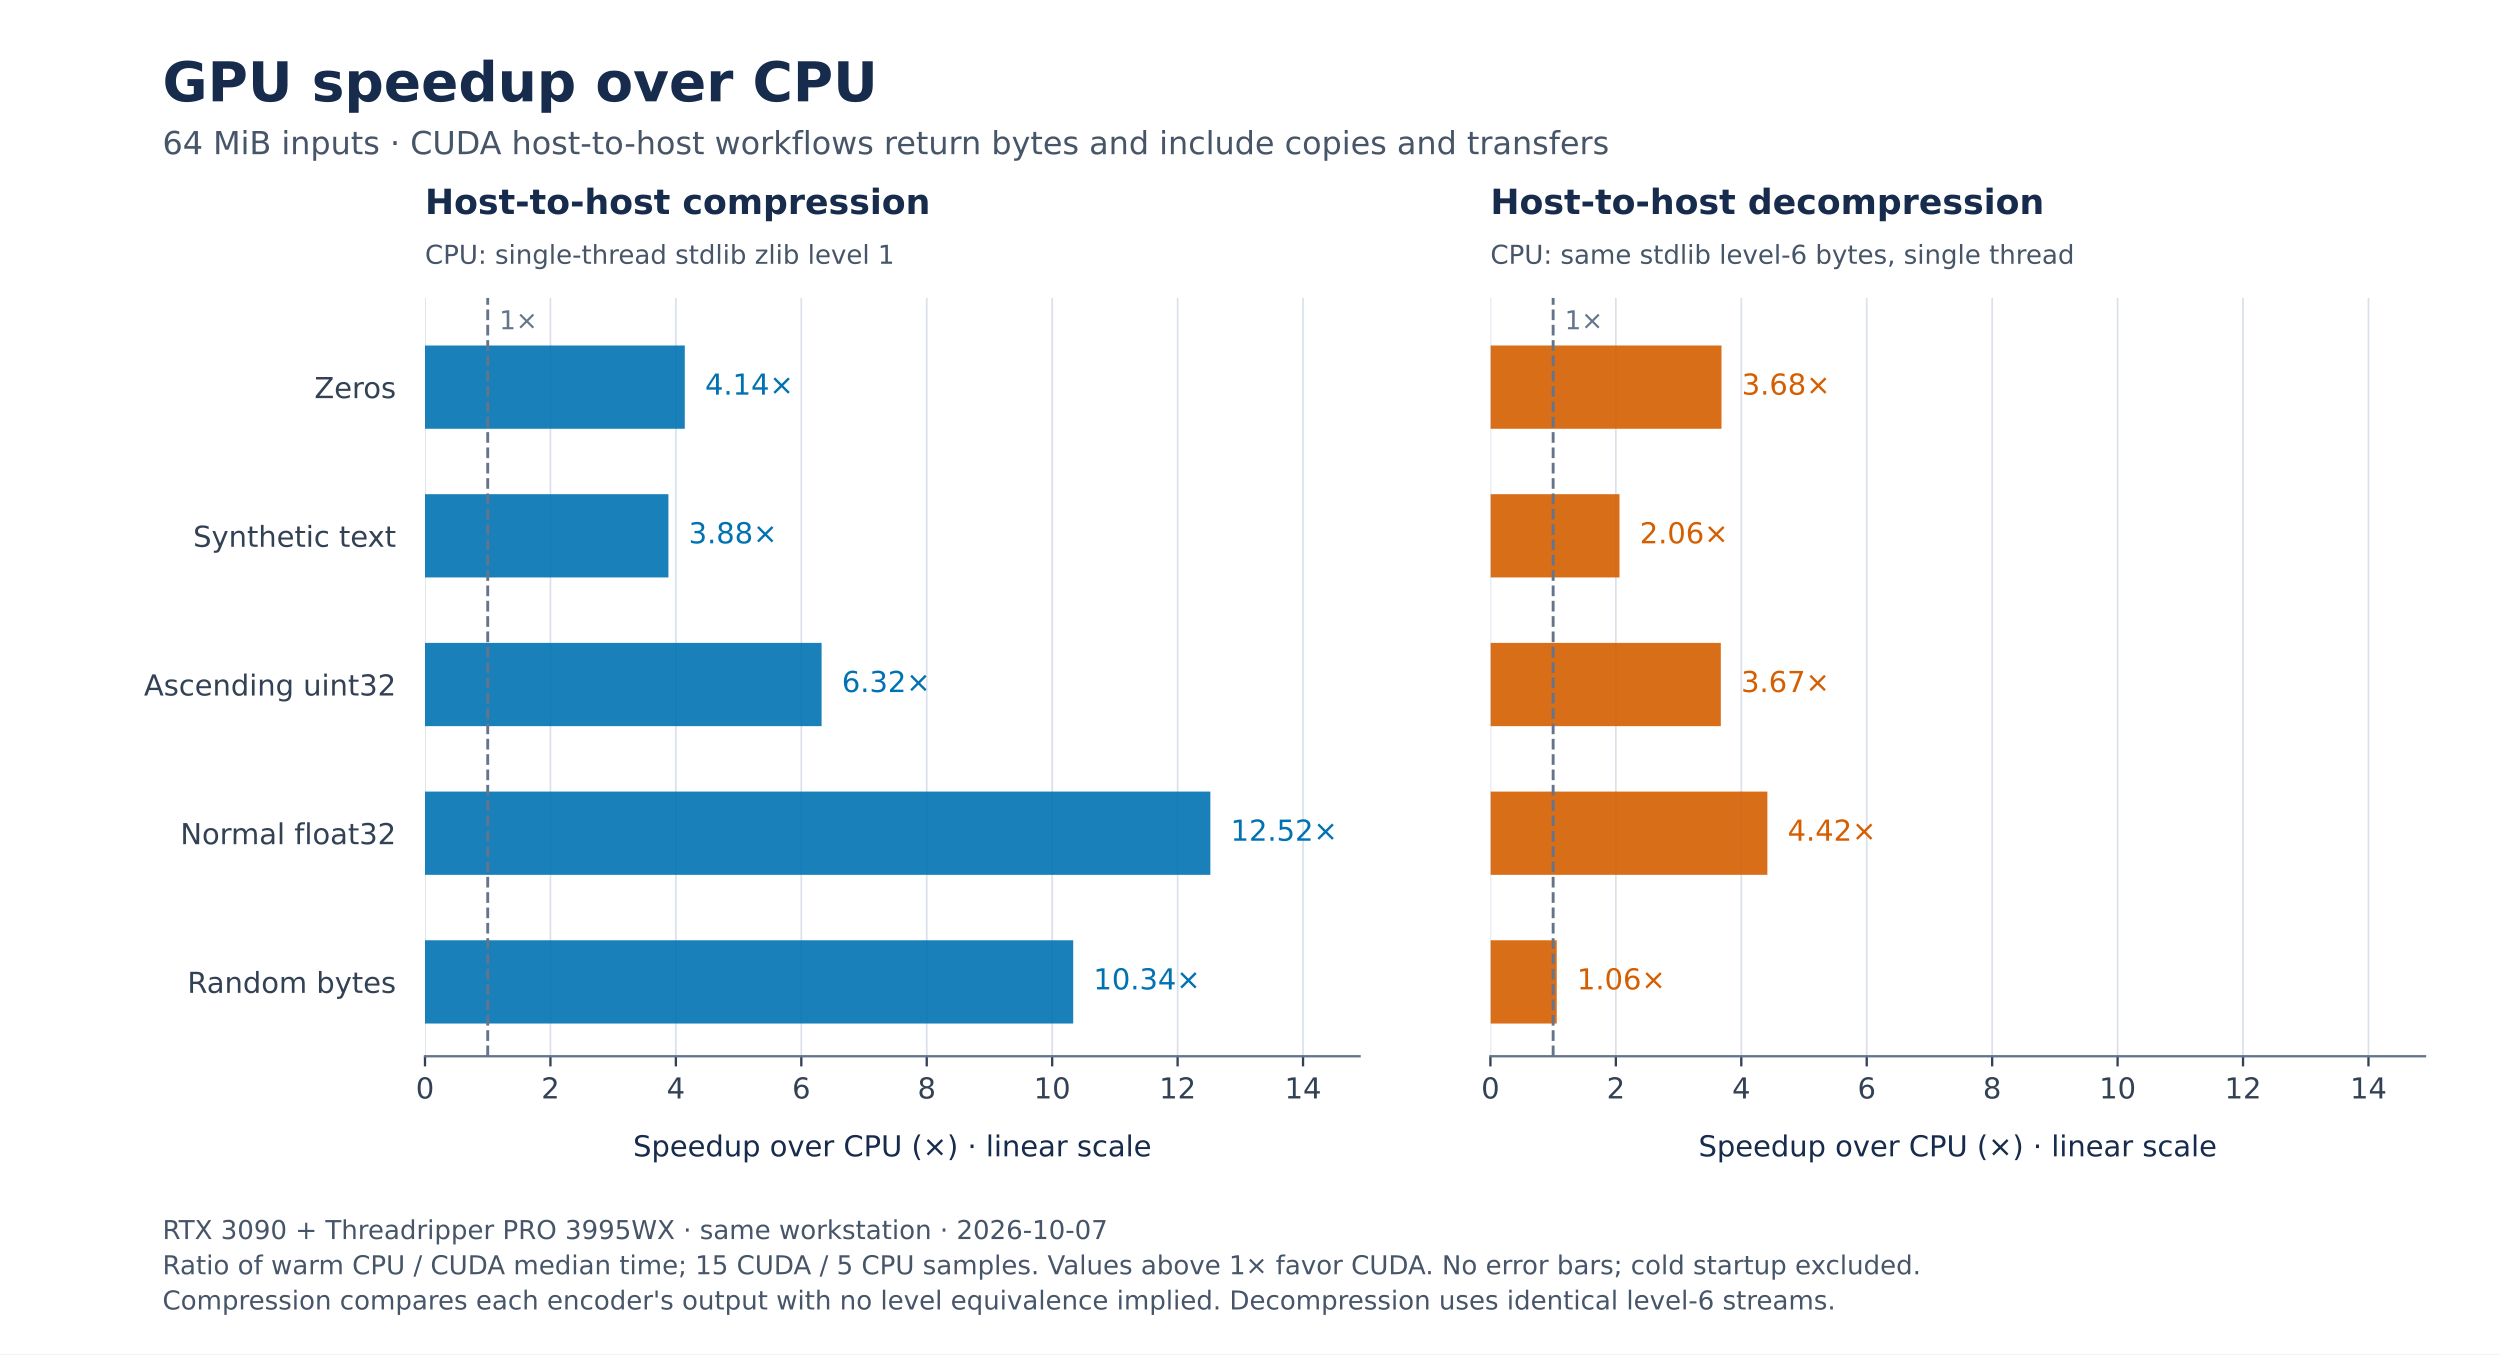
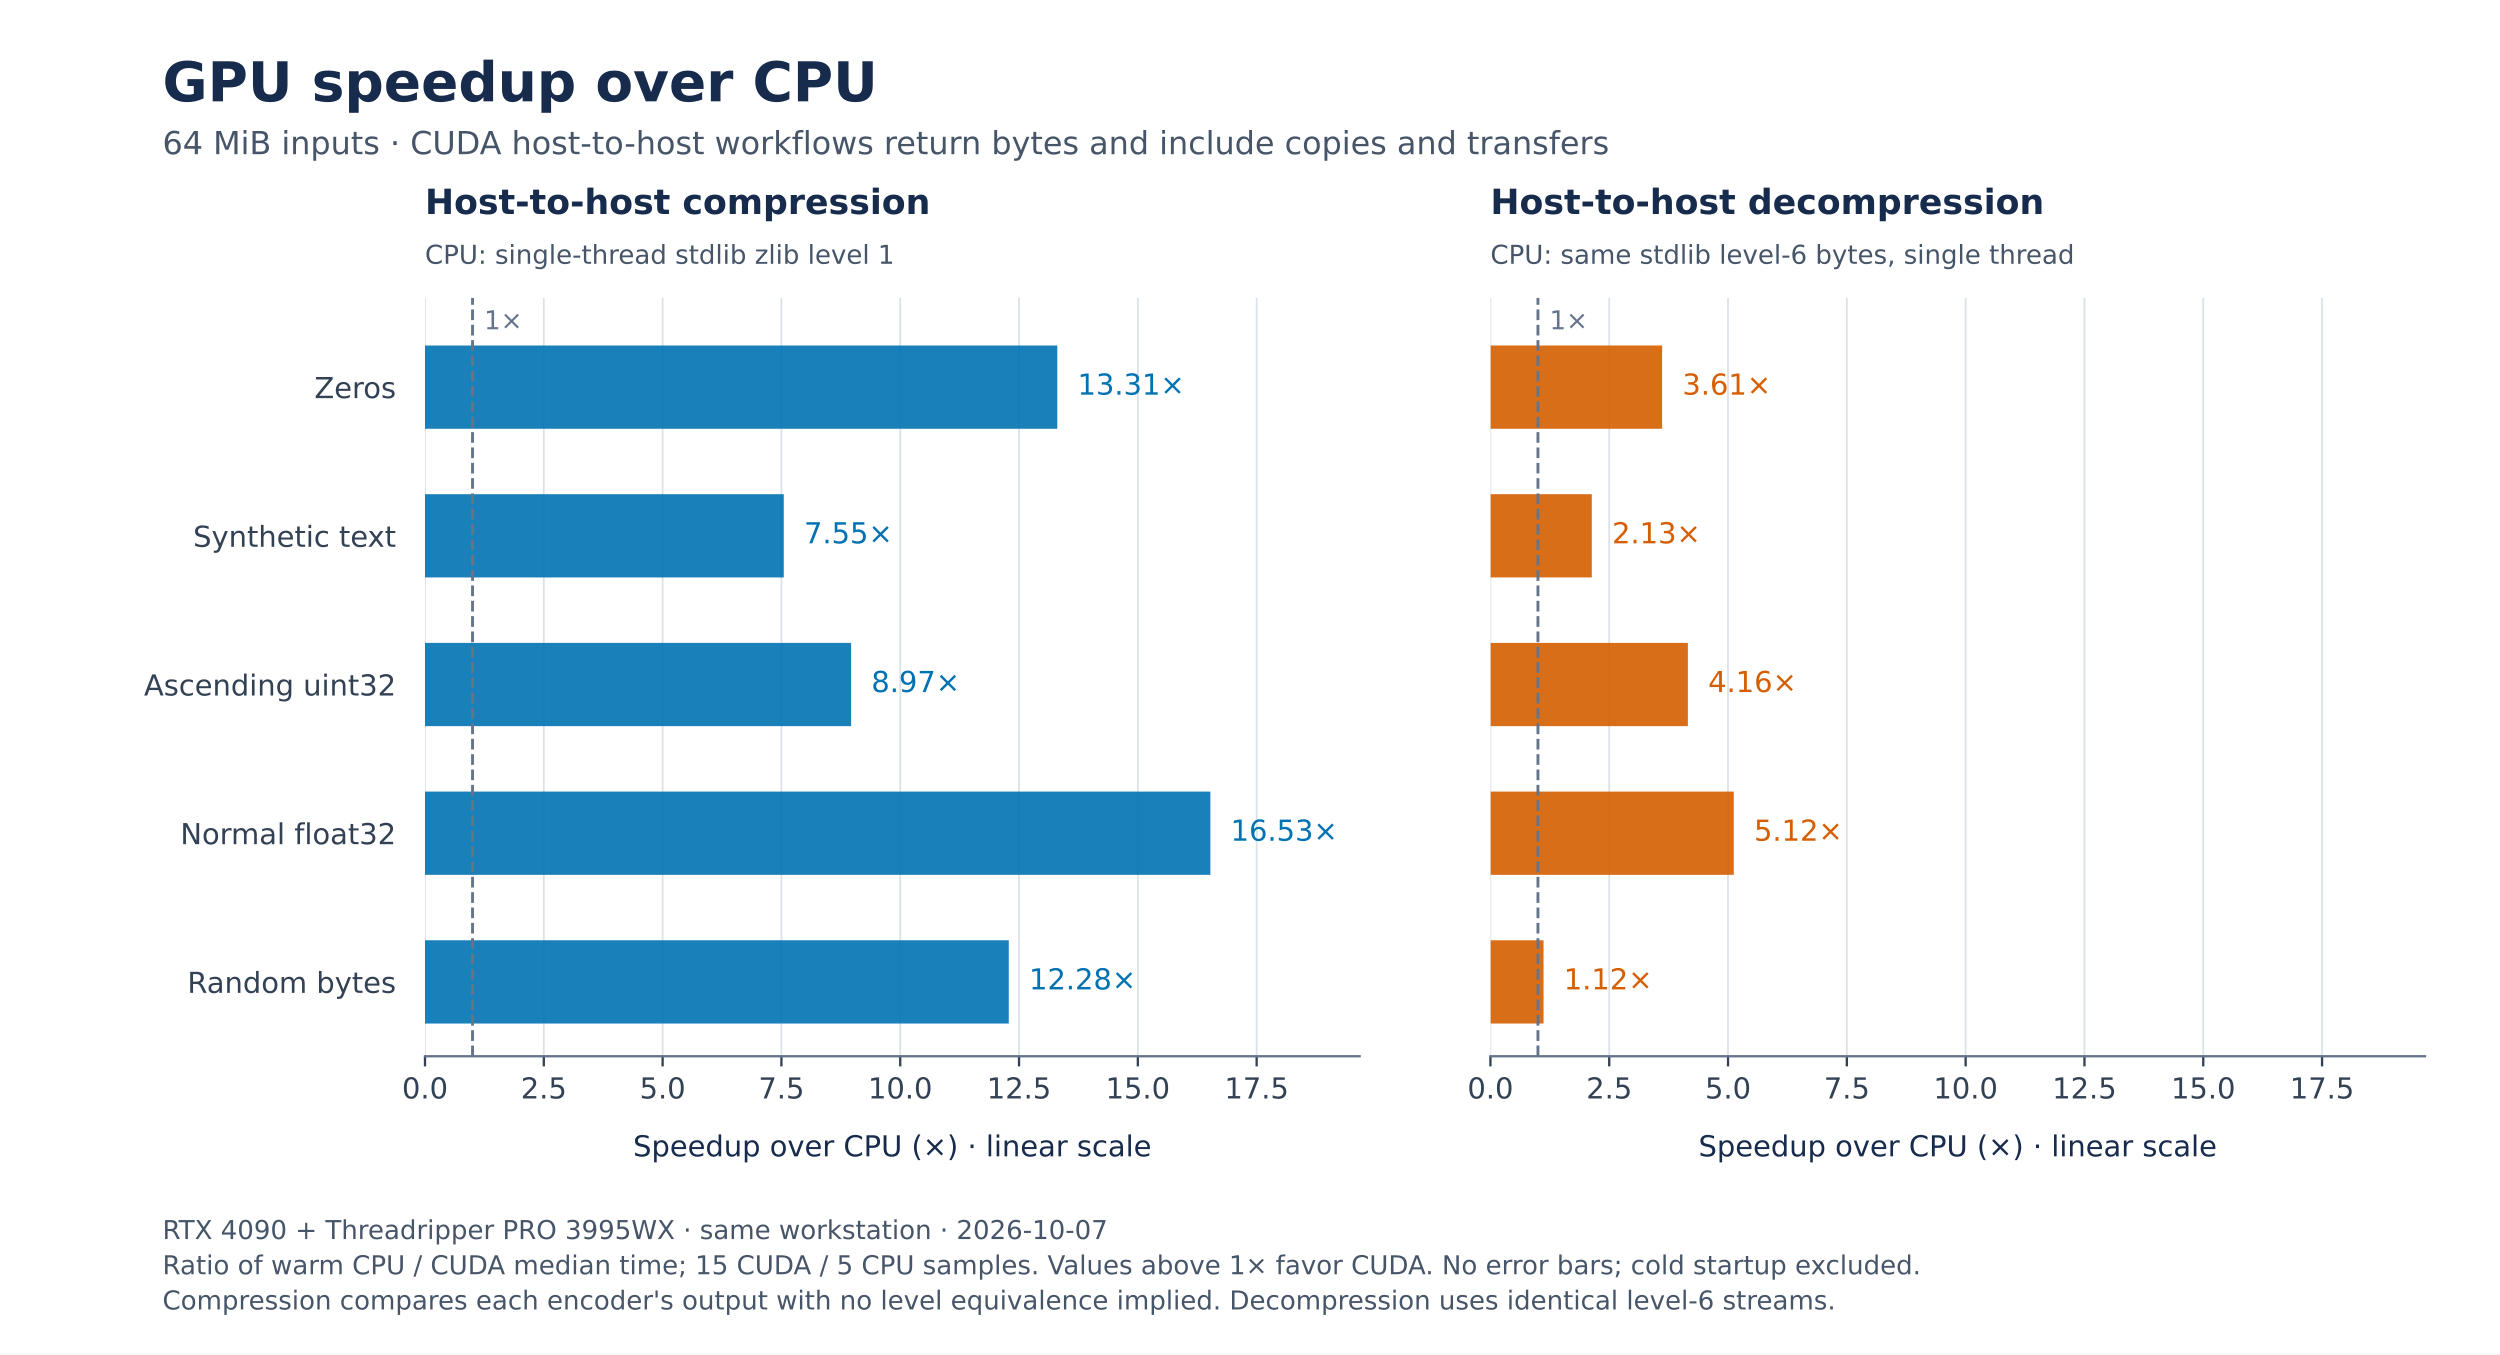
<svg xmlns="http://www.w3.org/2000/svg" xmlns:xlink="http://www.w3.org/1999/xlink" width="864pt" height="468pt" viewBox="0 0 864 468" version="1.1">
  <defs>
    <style type="text/css">*{stroke-linejoin: round; stroke-linecap: butt}</style>
  </defs>
  <g id="figure_1">
    <g id="patch_1">
      <path d="M 0 468 L 864 468 L 864 0 L 0 0 z " style="fill: #ffffff" />
    </g>
    <g id="axes_1">
      <g id="patch_2">
        <path d="M 146.88 365.04 L 469.871 365.04 L 469.871 102.96 L 146.88 102.96 z " style="fill: #ffffff" />
      </g>
      <g id="matplotlib.axis_1">
        <g id="xtick_1">
          <g id="line2d_1">
            <path d="M 146.88 365.04 L 146.88 102.96 " clip-path="url(#p2e2765085f)" style="fill: none; stroke: #cbd5e1; stroke-opacity: 0.7; stroke-width: 0.6; stroke-linecap: square" />
          </g>
          <g id="line2d_2">
            <defs>
              <path id="mdb11cd550d" d="M 0 0 L 0 3.5 " style="stroke: #334155; stroke-width: 0.8" />
            </defs>
            <g>
              <use xlink:href="#mdb11cd550d" x="146.88" y="365.04" style="fill: #334155; stroke: #334155; stroke-width: 0.8" />
            </g>
          </g>
          <g id="text_1">
-             <text style="font-size: 10px; font-family: 'DejaVu Sans'; text-anchor: middle; fill: #334155" x="146.88" y="379.638" transform="rotate(-0 146.88 379.6377)">0</text>
+             <text style="font-size: 10px; font-family: 'DejaVu Sans'; text-anchor: middle; fill: #334155" x="146.88" y="379.638" transform="rotate(-0 146.88 379.6377)">0.0</text>
          </g>
        </g>
        <g id="xtick_2">
          <g id="line2d_3">
-             <path d="M 190.23 365.04 L 190.23 102.96 " clip-path="url(#p2e2765085f)" style="fill: none; stroke: #cbd5e1; stroke-opacity: 0.7; stroke-width: 0.6; stroke-linecap: square" />
+             <path d="M 187.939 365.04 L 187.939 102.96 " clip-path="url(#p2e2765085f)" style="fill: none; stroke: #cbd5e1; stroke-opacity: 0.7; stroke-width: 0.6; stroke-linecap: square" />
          </g>
          <g id="line2d_4">
            <g>
-               <use xlink:href="#mdb11cd550d" x="190.23" y="365.04" style="fill: #334155; stroke: #334155; stroke-width: 0.8" />
+               <use xlink:href="#mdb11cd550d" x="187.939" y="365.04" style="fill: #334155; stroke: #334155; stroke-width: 0.8" />
            </g>
          </g>
          <g id="text_2">
-             <text style="font-size: 10px; font-family: 'DejaVu Sans'; text-anchor: middle; fill: #334155" x="190.23" y="379.638" transform="rotate(-0 190.2303 379.6377)">2</text>
+             <text style="font-size: 10px; font-family: 'DejaVu Sans'; text-anchor: middle; fill: #334155" x="187.939" y="379.638" transform="rotate(-0 187.9394 379.6377)">2.5</text>
          </g>
        </g>
        <g id="xtick_3">
          <g id="line2d_5">
-             <path d="M 233.581 365.04 L 233.581 102.96 " clip-path="url(#p2e2765085f)" style="fill: none; stroke: #cbd5e1; stroke-opacity: 0.7; stroke-width: 0.6; stroke-linecap: square" />
+             <path d="M 228.999 365.04 L 228.999 102.96 " clip-path="url(#p2e2765085f)" style="fill: none; stroke: #cbd5e1; stroke-opacity: 0.7; stroke-width: 0.6; stroke-linecap: square" />
          </g>
          <g id="line2d_6">
            <g>
-               <use xlink:href="#mdb11cd550d" x="233.581" y="365.04" style="fill: #334155; stroke: #334155; stroke-width: 0.8" />
+               <use xlink:href="#mdb11cd550d" x="228.999" y="365.04" style="fill: #334155; stroke: #334155; stroke-width: 0.8" />
            </g>
          </g>
          <g id="text_3">
-             <text style="font-size: 10px; font-family: 'DejaVu Sans'; text-anchor: middle; fill: #334155" x="233.581" y="379.638" transform="rotate(-0 233.5806 379.6377)">4</text>
+             <text style="font-size: 10px; font-family: 'DejaVu Sans'; text-anchor: middle; fill: #334155" x="228.999" y="379.638" transform="rotate(-0 228.9987 379.6377)">5.0</text>
          </g>
        </g>
        <g id="xtick_4">
          <g id="line2d_7">
-             <path d="M 276.931 365.04 L 276.931 102.96 " clip-path="url(#p2e2765085f)" style="fill: none; stroke: #cbd5e1; stroke-opacity: 0.7; stroke-width: 0.6; stroke-linecap: square" />
+             <path d="M 270.058 365.04 L 270.058 102.96 " clip-path="url(#p2e2765085f)" style="fill: none; stroke: #cbd5e1; stroke-opacity: 0.7; stroke-width: 0.6; stroke-linecap: square" />
          </g>
          <g id="line2d_8">
            <g>
-               <use xlink:href="#mdb11cd550d" x="276.931" y="365.04" style="fill: #334155; stroke: #334155; stroke-width: 0.8" />
+               <use xlink:href="#mdb11cd550d" x="270.058" y="365.04" style="fill: #334155; stroke: #334155; stroke-width: 0.8" />
            </g>
          </g>
          <g id="text_4">
-             <text style="font-size: 10px; font-family: 'DejaVu Sans'; text-anchor: middle; fill: #334155" x="276.931" y="379.638" transform="rotate(-0 276.931 379.6377)">6</text>
+             <text style="font-size: 10px; font-family: 'DejaVu Sans'; text-anchor: middle; fill: #334155" x="270.058" y="379.638" transform="rotate(-0 270.0581 379.6377)">7.5</text>
          </g>
        </g>
        <g id="xtick_5">
          <g id="line2d_9">
-             <path d="M 320.281 365.04 L 320.281 102.96 " clip-path="url(#p2e2765085f)" style="fill: none; stroke: #cbd5e1; stroke-opacity: 0.7; stroke-width: 0.6; stroke-linecap: square" />
+             <path d="M 311.117 365.04 L 311.117 102.96 " clip-path="url(#p2e2765085f)" style="fill: none; stroke: #cbd5e1; stroke-opacity: 0.7; stroke-width: 0.6; stroke-linecap: square" />
          </g>
          <g id="line2d_10">
            <g>
-               <use xlink:href="#mdb11cd550d" x="320.281" y="365.04" style="fill: #334155; stroke: #334155; stroke-width: 0.8" />
+               <use xlink:href="#mdb11cd550d" x="311.117" y="365.04" style="fill: #334155; stroke: #334155; stroke-width: 0.8" />
            </g>
          </g>
          <g id="text_5">
-             <text style="font-size: 10px; font-family: 'DejaVu Sans'; text-anchor: middle; fill: #334155" x="320.281" y="379.638" transform="rotate(-0 320.2813 379.6377)">8</text>
+             <text style="font-size: 10px; font-family: 'DejaVu Sans'; text-anchor: middle; fill: #334155" x="311.117" y="379.638" transform="rotate(-0 311.1175 379.6377)">10.0</text>
          </g>
        </g>
        <g id="xtick_6">
          <g id="line2d_11">
-             <path d="M 363.632 365.04 L 363.632 102.96 " clip-path="url(#p2e2765085f)" style="fill: none; stroke: #cbd5e1; stroke-opacity: 0.7; stroke-width: 0.6; stroke-linecap: square" />
+             <path d="M 352.177 365.04 L 352.177 102.96 " clip-path="url(#p2e2765085f)" style="fill: none; stroke: #cbd5e1; stroke-opacity: 0.7; stroke-width: 0.6; stroke-linecap: square" />
          </g>
          <g id="line2d_12">
            <g>
-               <use xlink:href="#mdb11cd550d" x="363.632" y="365.04" style="fill: #334155; stroke: #334155; stroke-width: 0.8" />
+               <use xlink:href="#mdb11cd550d" x="352.177" y="365.04" style="fill: #334155; stroke: #334155; stroke-width: 0.8" />
            </g>
          </g>
          <g id="text_6">
-             <text style="font-size: 10px; font-family: 'DejaVu Sans'; text-anchor: middle; fill: #334155" x="363.632" y="379.638" transform="rotate(-0 363.6316 379.6377)">10</text>
+             <text style="font-size: 10px; font-family: 'DejaVu Sans'; text-anchor: middle; fill: #334155" x="352.177" y="379.638" transform="rotate(-0 352.1769 379.6377)">12.5</text>
          </g>
        </g>
        <g id="xtick_7">
          <g id="line2d_13">
-             <path d="M 406.982 365.04 L 406.982 102.96 " clip-path="url(#p2e2765085f)" style="fill: none; stroke: #cbd5e1; stroke-opacity: 0.7; stroke-width: 0.6; stroke-linecap: square" />
+             <path d="M 393.236 365.04 L 393.236 102.96 " clip-path="url(#p2e2765085f)" style="fill: none; stroke: #cbd5e1; stroke-opacity: 0.7; stroke-width: 0.6; stroke-linecap: square" />
          </g>
          <g id="line2d_14">
            <g>
-               <use xlink:href="#mdb11cd550d" x="406.982" y="365.04" style="fill: #334155; stroke: #334155; stroke-width: 0.8" />
+               <use xlink:href="#mdb11cd550d" x="393.236" y="365.04" style="fill: #334155; stroke: #334155; stroke-width: 0.8" />
            </g>
          </g>
          <g id="text_7">
-             <text style="font-size: 10px; font-family: 'DejaVu Sans'; text-anchor: middle; fill: #334155" x="406.982" y="379.638" transform="rotate(-0 406.9819 379.6377)">12</text>
+             <text style="font-size: 10px; font-family: 'DejaVu Sans'; text-anchor: middle; fill: #334155" x="393.236" y="379.638" transform="rotate(-0 393.2362 379.6377)">15.0</text>
          </g>
        </g>
        <g id="xtick_8">
          <g id="line2d_15">
-             <path d="M 450.332 365.04 L 450.332 102.96 " clip-path="url(#p2e2765085f)" style="fill: none; stroke: #cbd5e1; stroke-opacity: 0.7; stroke-width: 0.6; stroke-linecap: square" />
+             <path d="M 434.296 365.04 L 434.296 102.96 " clip-path="url(#p2e2765085f)" style="fill: none; stroke: #cbd5e1; stroke-opacity: 0.7; stroke-width: 0.6; stroke-linecap: square" />
          </g>
          <g id="line2d_16">
            <g>
-               <use xlink:href="#mdb11cd550d" x="450.332" y="365.04" style="fill: #334155; stroke: #334155; stroke-width: 0.8" />
+               <use xlink:href="#mdb11cd550d" x="434.296" y="365.04" style="fill: #334155; stroke: #334155; stroke-width: 0.8" />
            </g>
          </g>
          <g id="text_8">
-             <text style="font-size: 10px; font-family: 'DejaVu Sans'; text-anchor: middle; fill: #334155" x="450.332" y="379.638" transform="rotate(-0 450.3323 379.6377)">14</text>
+             <text style="font-size: 10px; font-family: 'DejaVu Sans'; text-anchor: middle; fill: #334155" x="434.296" y="379.638" transform="rotate(-0 434.2956 379.6377)">17.5</text>
          </g>
        </g>
        <g id="text_9">
          <text style="font-size: 10px; font-family: 'DejaVu Sans'; text-anchor: middle; fill: #172b4d" x="308.375" y="399.638" transform="rotate(-0 308.3753 399.6384)">Speedup over CPU (×) · linear scale</text>
        </g>
      </g>
      <g id="matplotlib.axis_2">
        <g id="ytick_1">
          <g id="line2d_17" />
          <g id="text_10">
            <text style="font-size: 10px; font-family: 'DejaVu Sans'; text-anchor: end; fill: #334155" x="136.88" y="137.592" transform="rotate(-0 136.88 137.5918)">Zeros</text>
          </g>
        </g>
        <g id="ytick_2">
          <g id="line2d_18" />
          <g id="text_11">
            <text style="font-size: 10px; font-family: 'DejaVu Sans'; text-anchor: end; fill: #334155" x="136.88" y="188.98" transform="rotate(-0 136.88 188.9804)">Synthetic text</text>
          </g>
        </g>
        <g id="ytick_3">
          <g id="line2d_19" />
          <g id="text_12">
            <text style="font-size: 10px; font-family: 'DejaVu Sans'; text-anchor: end; fill: #334155" x="136.88" y="240.369" transform="rotate(-0 136.88 240.3686)">Ascending uint32</text>
          </g>
        </g>
        <g id="ytick_4">
          <g id="line2d_20" />
          <g id="text_13">
            <text style="font-size: 10px; font-family: 'DejaVu Sans'; text-anchor: end; fill: #334155" x="136.88" y="291.757" transform="rotate(-0 136.88 291.7569)">Normal float32</text>
          </g>
        </g>
        <g id="ytick_5">
          <g id="line2d_21" />
          <g id="text_14">
            <text style="font-size: 10px; font-family: 'DejaVu Sans'; text-anchor: end; fill: #334155" x="136.88" y="343.145" transform="rotate(-0 136.88 343.1451)">Random bytes</text>
          </g>
        </g>
      </g>
      <g id="patch_3">
        <path d="M 146.88 365.04 L 469.871 365.04 " style="fill: none; stroke: #64748b; stroke-width: 0.8; stroke-linejoin: miter; stroke-linecap: square" />
      </g>
      <g id="text_15">
        <text style="font-size: 9px; font-family: 'DejaVu Sans'; text-anchor: start; fill: #475569" x="146.88" y="91.166" transform="rotate(-0 146.88 91.1664)">CPU: single-thread stdlib zlib level 1</text>
      </g>
      <g id="patch_4">
-         <path d="M 146.88 119.404 L 236.663 119.404 L 236.663 148.182 L 146.88 148.182 z " clip-path="url(#p2e2765085f)" style="fill: #0072b2; opacity: 0.9" />
+         <path d="M 146.88 119.404 L 365.403 119.404 L 365.403 148.182 L 146.88 148.182 z " clip-path="url(#p2e2765085f)" style="fill: #0072b2; opacity: 0.9" />
      </g>
      <g id="patch_5">
-         <path d="M 146.88 170.792 L 231.008 170.792 L 231.008 199.57 L 146.88 199.57 z " clip-path="url(#p2e2765085f)" style="fill: #0072b2; opacity: 0.9" />
+         <path d="M 146.88 170.792 L 270.868 170.792 L 270.868 199.57 L 146.88 199.57 z " clip-path="url(#p2e2765085f)" style="fill: #0072b2; opacity: 0.9" />
      </g>
      <g id="patch_6">
-         <path d="M 146.88 222.181 L 283.943 222.181 L 283.943 250.958 L 146.88 250.958 z " clip-path="url(#p2e2765085f)" style="fill: #0072b2; opacity: 0.9" />
+         <path d="M 146.88 222.181 L 294.142 222.181 L 294.142 250.958 L 146.88 250.958 z " clip-path="url(#p2e2765085f)" style="fill: #0072b2; opacity: 0.9" />
      </g>
      <g id="patch_7">
        <path d="M 146.88 273.569 L 418.301 273.569 L 418.301 302.346 L 146.88 302.346 z " clip-path="url(#p2e2765085f)" style="fill: #0072b2; opacity: 0.9" />
      </g>
      <g id="patch_8">
-         <path d="M 146.88 324.957 L 370.903 324.957 L 370.903 353.735 L 146.88 353.735 z " clip-path="url(#p2e2765085f)" style="fill: #0072b2; opacity: 0.9" />
+         <path d="M 146.88 324.957 L 348.631 324.957 L 348.631 353.735 L 146.88 353.735 z " clip-path="url(#p2e2765085f)" style="fill: #0072b2; opacity: 0.9" />
      </g>
      <g id="text_16">
-         <text style="font-size: 9px; font-family: 'DejaVu Sans'; text-anchor: start; fill: #64748b" x="172.555" y="113.798" transform="rotate(-0 172.5552 113.7979)">1×</text>
+         <text style="font-size: 9px; font-family: 'DejaVu Sans'; text-anchor: start; fill: #64748b" x="167.304" y="113.798" transform="rotate(-0 167.3038 113.7979)">1×</text>
      </g>
      <g id="text_17">
-         <text style="font-size: 10px; font-family: 'DejaVu Sans'; text-anchor: start; fill: #0072b2" x="243.663" y="136.391" transform="rotate(-0 243.6628 136.3906)">4.14×</text>
+         <text style="font-size: 10px; font-family: 'DejaVu Sans'; text-anchor: start; fill: #0072b2" x="372.403" y="136.391" transform="rotate(-0 372.4027 136.3906)">13.31×</text>
      </g>
      <g id="text_18">
-         <text style="font-size: 10px; font-family: 'DejaVu Sans'; text-anchor: start; fill: #0072b2" x="238.008" y="187.779" transform="rotate(-0 238.008 187.7788)">3.88×</text>
+         <text style="font-size: 10px; font-family: 'DejaVu Sans'; text-anchor: start; fill: #0072b2" x="277.868" y="187.779" transform="rotate(-0 277.8681 187.7788)">7.55×</text>
      </g>
      <g id="text_19">
-         <text style="font-size: 10px; font-family: 'DejaVu Sans'; text-anchor: start; fill: #0072b2" x="290.943" y="239.167" transform="rotate(-0 290.9427 239.1671)">6.32×</text>
+         <text style="font-size: 10px; font-family: 'DejaVu Sans'; text-anchor: start; fill: #0072b2" x="301.142" y="239.167" transform="rotate(-0 301.1424 239.1671)">8.97×</text>
      </g>
      <g id="text_20">
-         <text style="font-size: 10px; font-family: 'DejaVu Sans'; text-anchor: start; fill: #0072b2" x="425.301" y="290.555" transform="rotate(-0 425.3007 290.5553)">12.52×</text>
+         <text style="font-size: 10px; font-family: 'DejaVu Sans'; text-anchor: start; fill: #0072b2" x="425.301" y="290.555" transform="rotate(-0 425.3007 290.5553)">16.53×</text>
      </g>
      <g id="text_21">
-         <text style="font-size: 10px; font-family: 'DejaVu Sans'; text-anchor: start; fill: #0072b2" x="377.903" y="341.944" transform="rotate(-0 377.9028 341.9435)">10.34×</text>
+         <text style="font-size: 10px; font-family: 'DejaVu Sans'; text-anchor: start; fill: #0072b2" x="355.631" y="341.944" transform="rotate(-0 355.6311 341.9435)">12.28×</text>
      </g>
      <g id="text_22">
        <text style="font-weight: 700; font-size: 12px; font-family: 'DejaVu Sans'; text-anchor: start; fill: #172b4d" x="146.88" y="73.96" transform="rotate(-0 146.88 73.96)">Host-to-host compression</text>
      </g>
      <g id="line2d_22">
-         <path d="M 168.555 365.04 L 168.555 102.96 " clip-path="url(#p2e2765085f)" style="fill: none; stroke-dasharray: 3.7,1.6; stroke-dashoffset: 0; stroke: #64748b" />
+         <path d="M 163.304 365.04 L 163.304 102.96 " clip-path="url(#p2e2765085f)" style="fill: none; stroke-dasharray: 3.7,1.6; stroke-dashoffset: 0; stroke: #64748b" />
      </g>
    </g>
    <g id="axes_2">
      <g id="patch_9">
        <path d="M 515.089 365.04 L 838.08 365.04 L 838.08 102.96 L 515.089 102.96 z " style="fill: #ffffff" />
      </g>
      <g id="matplotlib.axis_3">
        <g id="xtick_9">
          <g id="line2d_23">
            <path d="M 515.089 365.04 L 515.089 102.96 " clip-path="url(#p1212533835)" style="fill: none; stroke: #cbd5e1; stroke-opacity: 0.7; stroke-width: 0.6; stroke-linecap: square" />
          </g>
          <g id="line2d_24">
            <g>
              <use xlink:href="#mdb11cd550d" x="515.089" y="365.04" style="fill: #334155; stroke: #334155; stroke-width: 0.8" />
            </g>
          </g>
          <g id="text_23">
-             <text style="font-size: 10px; font-family: 'DejaVu Sans'; text-anchor: middle; fill: #334155" x="515.089" y="379.638" transform="rotate(-0 515.0893 379.6377)">0</text>
+             <text style="font-size: 10px; font-family: 'DejaVu Sans'; text-anchor: middle; fill: #334155" x="515.089" y="379.638" transform="rotate(-0 515.0893 379.6377)">0.0</text>
          </g>
        </g>
        <g id="xtick_10">
          <g id="line2d_25">
-             <path d="M 558.44 365.04 L 558.44 102.96 " clip-path="url(#p1212533835)" style="fill: none; stroke: #cbd5e1; stroke-opacity: 0.7; stroke-width: 0.6; stroke-linecap: square" />
+             <path d="M 556.149 365.04 L 556.149 102.96 " clip-path="url(#p1212533835)" style="fill: none; stroke: #cbd5e1; stroke-opacity: 0.7; stroke-width: 0.6; stroke-linecap: square" />
          </g>
          <g id="line2d_26">
            <g>
-               <use xlink:href="#mdb11cd550d" x="558.44" y="365.04" style="fill: #334155; stroke: #334155; stroke-width: 0.8" />
+               <use xlink:href="#mdb11cd550d" x="556.149" y="365.04" style="fill: #334155; stroke: #334155; stroke-width: 0.8" />
            </g>
          </g>
          <g id="text_24">
-             <text style="font-size: 10px; font-family: 'DejaVu Sans'; text-anchor: middle; fill: #334155" x="558.44" y="379.638" transform="rotate(-0 558.4397 379.6377)">2</text>
+             <text style="font-size: 10px; font-family: 'DejaVu Sans'; text-anchor: middle; fill: #334155" x="556.149" y="379.638" transform="rotate(-0 556.1487 379.6377)">2.5</text>
          </g>
        </g>
        <g id="xtick_11">
          <g id="line2d_27">
-             <path d="M 601.79 365.04 L 601.79 102.96 " clip-path="url(#p1212533835)" style="fill: none; stroke: #cbd5e1; stroke-opacity: 0.7; stroke-width: 0.6; stroke-linecap: square" />
+             <path d="M 597.208 365.04 L 597.208 102.96 " clip-path="url(#p1212533835)" style="fill: none; stroke: #cbd5e1; stroke-opacity: 0.7; stroke-width: 0.6; stroke-linecap: square" />
          </g>
          <g id="line2d_28">
            <g>
-               <use xlink:href="#mdb11cd550d" x="601.79" y="365.04" style="fill: #334155; stroke: #334155; stroke-width: 0.8" />
+               <use xlink:href="#mdb11cd550d" x="597.208" y="365.04" style="fill: #334155; stroke: #334155; stroke-width: 0.8" />
            </g>
          </g>
          <g id="text_25">
-             <text style="font-size: 10px; font-family: 'DejaVu Sans'; text-anchor: middle; fill: #334155" x="601.79" y="379.638" transform="rotate(-0 601.79 379.6377)">4</text>
+             <text style="font-size: 10px; font-family: 'DejaVu Sans'; text-anchor: middle; fill: #334155" x="597.208" y="379.638" transform="rotate(-0 597.2081 379.6377)">5.0</text>
          </g>
        </g>
        <g id="xtick_12">
          <g id="line2d_29">
-             <path d="M 645.14 365.04 L 645.14 102.96 " clip-path="url(#p1212533835)" style="fill: none; stroke: #cbd5e1; stroke-opacity: 0.7; stroke-width: 0.6; stroke-linecap: square" />
+             <path d="M 638.267 365.04 L 638.267 102.96 " clip-path="url(#p1212533835)" style="fill: none; stroke: #cbd5e1; stroke-opacity: 0.7; stroke-width: 0.6; stroke-linecap: square" />
          </g>
          <g id="line2d_30">
            <g>
-               <use xlink:href="#mdb11cd550d" x="645.14" y="365.04" style="fill: #334155; stroke: #334155; stroke-width: 0.8" />
+               <use xlink:href="#mdb11cd550d" x="638.267" y="365.04" style="fill: #334155; stroke: #334155; stroke-width: 0.8" />
            </g>
          </g>
          <g id="text_26">
-             <text style="font-size: 10px; font-family: 'DejaVu Sans'; text-anchor: middle; fill: #334155" x="645.14" y="379.638" transform="rotate(-0 645.1403 379.6377)">6</text>
+             <text style="font-size: 10px; font-family: 'DejaVu Sans'; text-anchor: middle; fill: #334155" x="638.267" y="379.638" transform="rotate(-0 638.2675 379.6377)">7.5</text>
          </g>
        </g>
        <g id="xtick_13">
          <g id="line2d_31">
-             <path d="M 688.491 365.04 L 688.491 102.96 " clip-path="url(#p1212533835)" style="fill: none; stroke: #cbd5e1; stroke-opacity: 0.7; stroke-width: 0.6; stroke-linecap: square" />
+             <path d="M 679.327 365.04 L 679.327 102.96 " clip-path="url(#p1212533835)" style="fill: none; stroke: #cbd5e1; stroke-opacity: 0.7; stroke-width: 0.6; stroke-linecap: square" />
          </g>
          <g id="line2d_32">
            <g>
-               <use xlink:href="#mdb11cd550d" x="688.491" y="365.04" style="fill: #334155; stroke: #334155; stroke-width: 0.8" />
+               <use xlink:href="#mdb11cd550d" x="679.327" y="365.04" style="fill: #334155; stroke: #334155; stroke-width: 0.8" />
            </g>
          </g>
          <g id="text_27">
-             <text style="font-size: 10px; font-family: 'DejaVu Sans'; text-anchor: middle; fill: #334155" x="688.491" y="379.638" transform="rotate(-0 688.4906 379.6377)">8</text>
+             <text style="font-size: 10px; font-family: 'DejaVu Sans'; text-anchor: middle; fill: #334155" x="679.327" y="379.638" transform="rotate(-0 679.3268 379.6377)">10.0</text>
          </g>
        </g>
        <g id="xtick_14">
          <g id="line2d_33">
-             <path d="M 731.841 365.04 L 731.841 102.96 " clip-path="url(#p1212533835)" style="fill: none; stroke: #cbd5e1; stroke-opacity: 0.7; stroke-width: 0.6; stroke-linecap: square" />
+             <path d="M 720.386 365.04 L 720.386 102.96 " clip-path="url(#p1212533835)" style="fill: none; stroke: #cbd5e1; stroke-opacity: 0.7; stroke-width: 0.6; stroke-linecap: square" />
          </g>
          <g id="line2d_34">
            <g>
-               <use xlink:href="#mdb11cd550d" x="731.841" y="365.04" style="fill: #334155; stroke: #334155; stroke-width: 0.8" />
+               <use xlink:href="#mdb11cd550d" x="720.386" y="365.04" style="fill: #334155; stroke: #334155; stroke-width: 0.8" />
            </g>
          </g>
          <g id="text_28">
-             <text style="font-size: 10px; font-family: 'DejaVu Sans'; text-anchor: middle; fill: #334155" x="731.841" y="379.638" transform="rotate(-0 731.841 379.6377)">10</text>
+             <text style="font-size: 10px; font-family: 'DejaVu Sans'; text-anchor: middle; fill: #334155" x="720.386" y="379.638" transform="rotate(-0 720.3862 379.6377)">12.5</text>
          </g>
        </g>
        <g id="xtick_15">
          <g id="line2d_35">
-             <path d="M 775.191 365.04 L 775.191 102.96 " clip-path="url(#p1212533835)" style="fill: none; stroke: #cbd5e1; stroke-opacity: 0.7; stroke-width: 0.6; stroke-linecap: square" />
+             <path d="M 761.446 365.04 L 761.446 102.96 " clip-path="url(#p1212533835)" style="fill: none; stroke: #cbd5e1; stroke-opacity: 0.7; stroke-width: 0.6; stroke-linecap: square" />
          </g>
          <g id="line2d_36">
            <g>
-               <use xlink:href="#mdb11cd550d" x="775.191" y="365.04" style="fill: #334155; stroke: #334155; stroke-width: 0.8" />
+               <use xlink:href="#mdb11cd550d" x="761.446" y="365.04" style="fill: #334155; stroke: #334155; stroke-width: 0.8" />
            </g>
          </g>
          <g id="text_29">
-             <text style="font-size: 10px; font-family: 'DejaVu Sans'; text-anchor: middle; fill: #334155" x="775.191" y="379.638" transform="rotate(-0 775.1913 379.6377)">12</text>
+             <text style="font-size: 10px; font-family: 'DejaVu Sans'; text-anchor: middle; fill: #334155" x="761.446" y="379.638" transform="rotate(-0 761.4456 379.6377)">15.0</text>
          </g>
        </g>
        <g id="xtick_16">
          <g id="line2d_37">
-             <path d="M 818.542 365.04 L 818.542 102.96 " clip-path="url(#p1212533835)" style="fill: none; stroke: #cbd5e1; stroke-opacity: 0.7; stroke-width: 0.6; stroke-linecap: square" />
+             <path d="M 802.505 365.04 L 802.505 102.96 " clip-path="url(#p1212533835)" style="fill: none; stroke: #cbd5e1; stroke-opacity: 0.7; stroke-width: 0.6; stroke-linecap: square" />
          </g>
          <g id="line2d_38">
            <g>
-               <use xlink:href="#mdb11cd550d" x="818.542" y="365.04" style="fill: #334155; stroke: #334155; stroke-width: 0.8" />
+               <use xlink:href="#mdb11cd550d" x="802.505" y="365.04" style="fill: #334155; stroke: #334155; stroke-width: 0.8" />
            </g>
          </g>
          <g id="text_30">
-             <text style="font-size: 10px; font-family: 'DejaVu Sans'; text-anchor: middle; fill: #334155" x="818.542" y="379.638" transform="rotate(-0 818.5416 379.6377)">14</text>
+             <text style="font-size: 10px; font-family: 'DejaVu Sans'; text-anchor: middle; fill: #334155" x="802.505" y="379.638" transform="rotate(-0 802.505 379.6377)">17.5</text>
          </g>
        </g>
        <g id="text_31">
          <text style="font-size: 10px; font-family: 'DejaVu Sans'; text-anchor: middle; fill: #172b4d" x="676.585" y="399.638" transform="rotate(-0 676.5847 399.6384)">Speedup over CPU (×) · linear scale</text>
        </g>
      </g>
      <g id="matplotlib.axis_4">
        <g id="ytick_6">
          <g id="line2d_39" />
        </g>
        <g id="ytick_7">
          <g id="line2d_40" />
        </g>
        <g id="ytick_8">
          <g id="line2d_41" />
        </g>
        <g id="ytick_9">
          <g id="line2d_42" />
        </g>
        <g id="ytick_10">
          <g id="line2d_43" />
        </g>
      </g>
      <g id="patch_10">
        <path d="M 515.089 365.04 L 838.08 365.04 " style="fill: none; stroke: #64748b; stroke-width: 0.8; stroke-linejoin: miter; stroke-linecap: square" />
      </g>
      <g id="text_32">
        <text style="font-size: 9px; font-family: 'DejaVu Sans'; text-anchor: start; fill: #475569" x="515.089" y="91.166" transform="rotate(-0 515.0893 91.1664)">CPU: same stdlib level-6 bytes, single thread</text>
      </g>
      <g id="patch_11">
-         <path d="M 515.089 119.404 L 594.951 119.404 L 594.951 148.182 L 515.089 148.182 z " clip-path="url(#p1212533835)" style="fill: #d55e00; opacity: 0.9" />
+         <path d="M 515.089 119.404 L 574.43 119.404 L 574.43 148.182 L 515.089 148.182 z " clip-path="url(#p1212533835)" style="fill: #d55e00; opacity: 0.9" />
      </g>
      <g id="patch_12">
-         <path d="M 515.089 170.792 L 559.705 170.792 L 559.705 199.57 L 515.089 199.57 z " clip-path="url(#p1212533835)" style="fill: #d55e00; opacity: 0.9" />
+         <path d="M 515.089 170.792 L 550.128 170.792 L 550.128 199.57 L 515.089 199.57 z " clip-path="url(#p1212533835)" style="fill: #d55e00; opacity: 0.9" />
      </g>
      <g id="patch_13">
-         <path d="M 515.089 222.181 L 594.717 222.181 L 594.717 250.958 L 515.089 250.958 z " clip-path="url(#p1212533835)" style="fill: #d55e00; opacity: 0.9" />
+         <path d="M 515.089 222.181 L 583.331 222.181 L 583.331 250.958 L 515.089 250.958 z " clip-path="url(#p1212533835)" style="fill: #d55e00; opacity: 0.9" />
      </g>
      <g id="patch_14">
-         <path d="M 515.089 273.569 L 610.805 273.569 L 610.805 302.346 L 515.089 302.346 z " clip-path="url(#p1212533835)" style="fill: #d55e00; opacity: 0.9" />
+         <path d="M 515.089 273.569 L 599.192 273.569 L 599.192 302.346 L 515.089 302.346 z " clip-path="url(#p1212533835)" style="fill: #d55e00; opacity: 0.9" />
      </g>
      <g id="patch_15">
-         <path d="M 515.089 324.957 L 538.006 324.957 L 538.006 353.735 L 515.089 353.735 z " clip-path="url(#p1212533835)" style="fill: #d55e00; opacity: 0.9" />
+         <path d="M 515.089 324.957 L 533.45 324.957 L 533.45 353.735 L 515.089 353.735 z " clip-path="url(#p1212533835)" style="fill: #d55e00; opacity: 0.9" />
      </g>
      <g id="text_33">
-         <text style="font-size: 9px; font-family: 'DejaVu Sans'; text-anchor: start; fill: #64748b" x="540.765" y="113.798" transform="rotate(-0 540.7645 113.7979)">1×</text>
+         <text style="font-size: 9px; font-family: 'DejaVu Sans'; text-anchor: start; fill: #64748b" x="535.513" y="113.798" transform="rotate(-0 535.5131 113.7979)">1×</text>
      </g>
      <g id="text_34">
-         <text style="font-size: 10px; font-family: 'DejaVu Sans'; text-anchor: start; fill: #d55e00" x="601.951" y="136.391" transform="rotate(-0 601.9505 136.3906)">3.68×</text>
+         <text style="font-size: 10px; font-family: 'DejaVu Sans'; text-anchor: start; fill: #d55e00" x="581.43" y="136.391" transform="rotate(-0 581.4303 136.3906)">3.61×</text>
      </g>
      <g id="text_35">
-         <text style="font-size: 10px; font-family: 'DejaVu Sans'; text-anchor: start; fill: #d55e00" x="566.705" y="187.779" transform="rotate(-0 566.7051 187.7788)">2.06×</text>
+         <text style="font-size: 10px; font-family: 'DejaVu Sans'; text-anchor: start; fill: #d55e00" x="557.128" y="187.779" transform="rotate(-0 557.1279 187.7788)">2.13×</text>
      </g>
      <g id="text_36">
-         <text style="font-size: 10px; font-family: 'DejaVu Sans'; text-anchor: start; fill: #d55e00" x="601.717" y="239.167" transform="rotate(-0 601.7174 239.1671)">3.67×</text>
+         <text style="font-size: 10px; font-family: 'DejaVu Sans'; text-anchor: start; fill: #d55e00" x="590.331" y="239.167" transform="rotate(-0 590.3309 239.1671)">4.16×</text>
      </g>
      <g id="text_37">
-         <text style="font-size: 10px; font-family: 'DejaVu Sans'; text-anchor: start; fill: #d55e00" x="617.805" y="290.555" transform="rotate(-0 617.8047 290.5553)">4.42×</text>
+         <text style="font-size: 10px; font-family: 'DejaVu Sans'; text-anchor: start; fill: #d55e00" x="606.192" y="290.555" transform="rotate(-0 606.1921 290.5553)">5.12×</text>
      </g>
      <g id="text_38">
-         <text style="font-size: 10px; font-family: 'DejaVu Sans'; text-anchor: start; fill: #d55e00" x="545.006" y="341.944" transform="rotate(-0 545.0061 341.9435)">1.06×</text>
+         <text style="font-size: 10px; font-family: 'DejaVu Sans'; text-anchor: start; fill: #d55e00" x="540.45" y="341.944" transform="rotate(-0 540.4503 341.9435)">1.12×</text>
      </g>
      <g id="text_39">
        <text style="font-weight: 700; font-size: 12px; font-family: 'DejaVu Sans'; text-anchor: start; fill: #172b4d" x="515.089" y="73.96" transform="rotate(-0 515.0893 73.96)">Host-to-host decompression</text>
      </g>
      <g id="line2d_44">
-         <path d="M 536.765 365.04 L 536.765 102.96 " clip-path="url(#p1212533835)" style="fill: none; stroke-dasharray: 3.7,1.6; stroke-dashoffset: 0; stroke: #64748b" />
+         <path d="M 531.513 365.04 L 531.513 102.96 " clip-path="url(#p1212533835)" style="fill: none; stroke-dasharray: 3.7,1.6; stroke-dashoffset: 0; stroke: #64748b" />
      </g>
    </g>
    <g id="text_40">
      <text style="font-weight: 700; font-size: 19px; font-family: 'DejaVu Sans'; text-anchor: start; fill: #172b4d" x="56.16" y="35.029" transform="rotate(-0 56.16 35.02903)">GPU speedup over CPU</text>
    </g>
    <g id="text_41">
      <text style="font-size: 11px; font-family: 'DejaVu Sans'; text-anchor: start; fill: #475569" x="56.16" y="53.286" transform="rotate(-0 56.16 53.28628)">64 MiB inputs · CUDA host-to-host workflows return bytes and include copies and transfers</text>
    </g>
    <g id="text_42">
-       <text style="font-size: 9px; font-family: 'DejaVu Sans'; text-anchor: start; fill: #475569" x="56.16" y="428.22" transform="rotate(-0 56.16 428.22)">RTX 3090 + Threadripper PRO 3995WX · same workstation · 2026-10-07</text>
+       <text style="font-size: 9px; font-family: 'DejaVu Sans'; text-anchor: start; fill: #475569" x="56.16" y="428.22" transform="rotate(-0 56.16 428.22)">RTX 4090 + Threadripper PRO 3995WX · same workstation · 2026-10-07</text>
    </g>
    <g id="text_43">
      <text style="font-size: 9px; font-family: 'DejaVu Sans'; text-anchor: start; fill: #475569" x="56.16" y="440.388" transform="rotate(-0 56.16 440.388)">Ratio of warm CPU / CUDA median time; 15 CUDA / 5 CPU samples. Values above 1× favor CUDA. No error bars; cold startup excluded.</text>
    </g>
    <g id="text_44">
      <text style="font-size: 9px; font-family: 'DejaVu Sans'; text-anchor: start; fill: #475569" x="56.16" y="452.556" transform="rotate(-0 56.16 452.556)">Compression compares each encoder's output with no level equivalence implied. Decompression uses identical level-6 streams.</text>
    </g>
  </g>
  <defs>
    <clipPath id="p2e2765085f">
      <rect x="146.88" y="102.96" width="322.991" height="262.08" />
    </clipPath>
    <clipPath id="p1212533835">
      <rect x="515.089" y="102.96" width="322.991" height="262.08" />
    </clipPath>
  </defs>
</svg>
